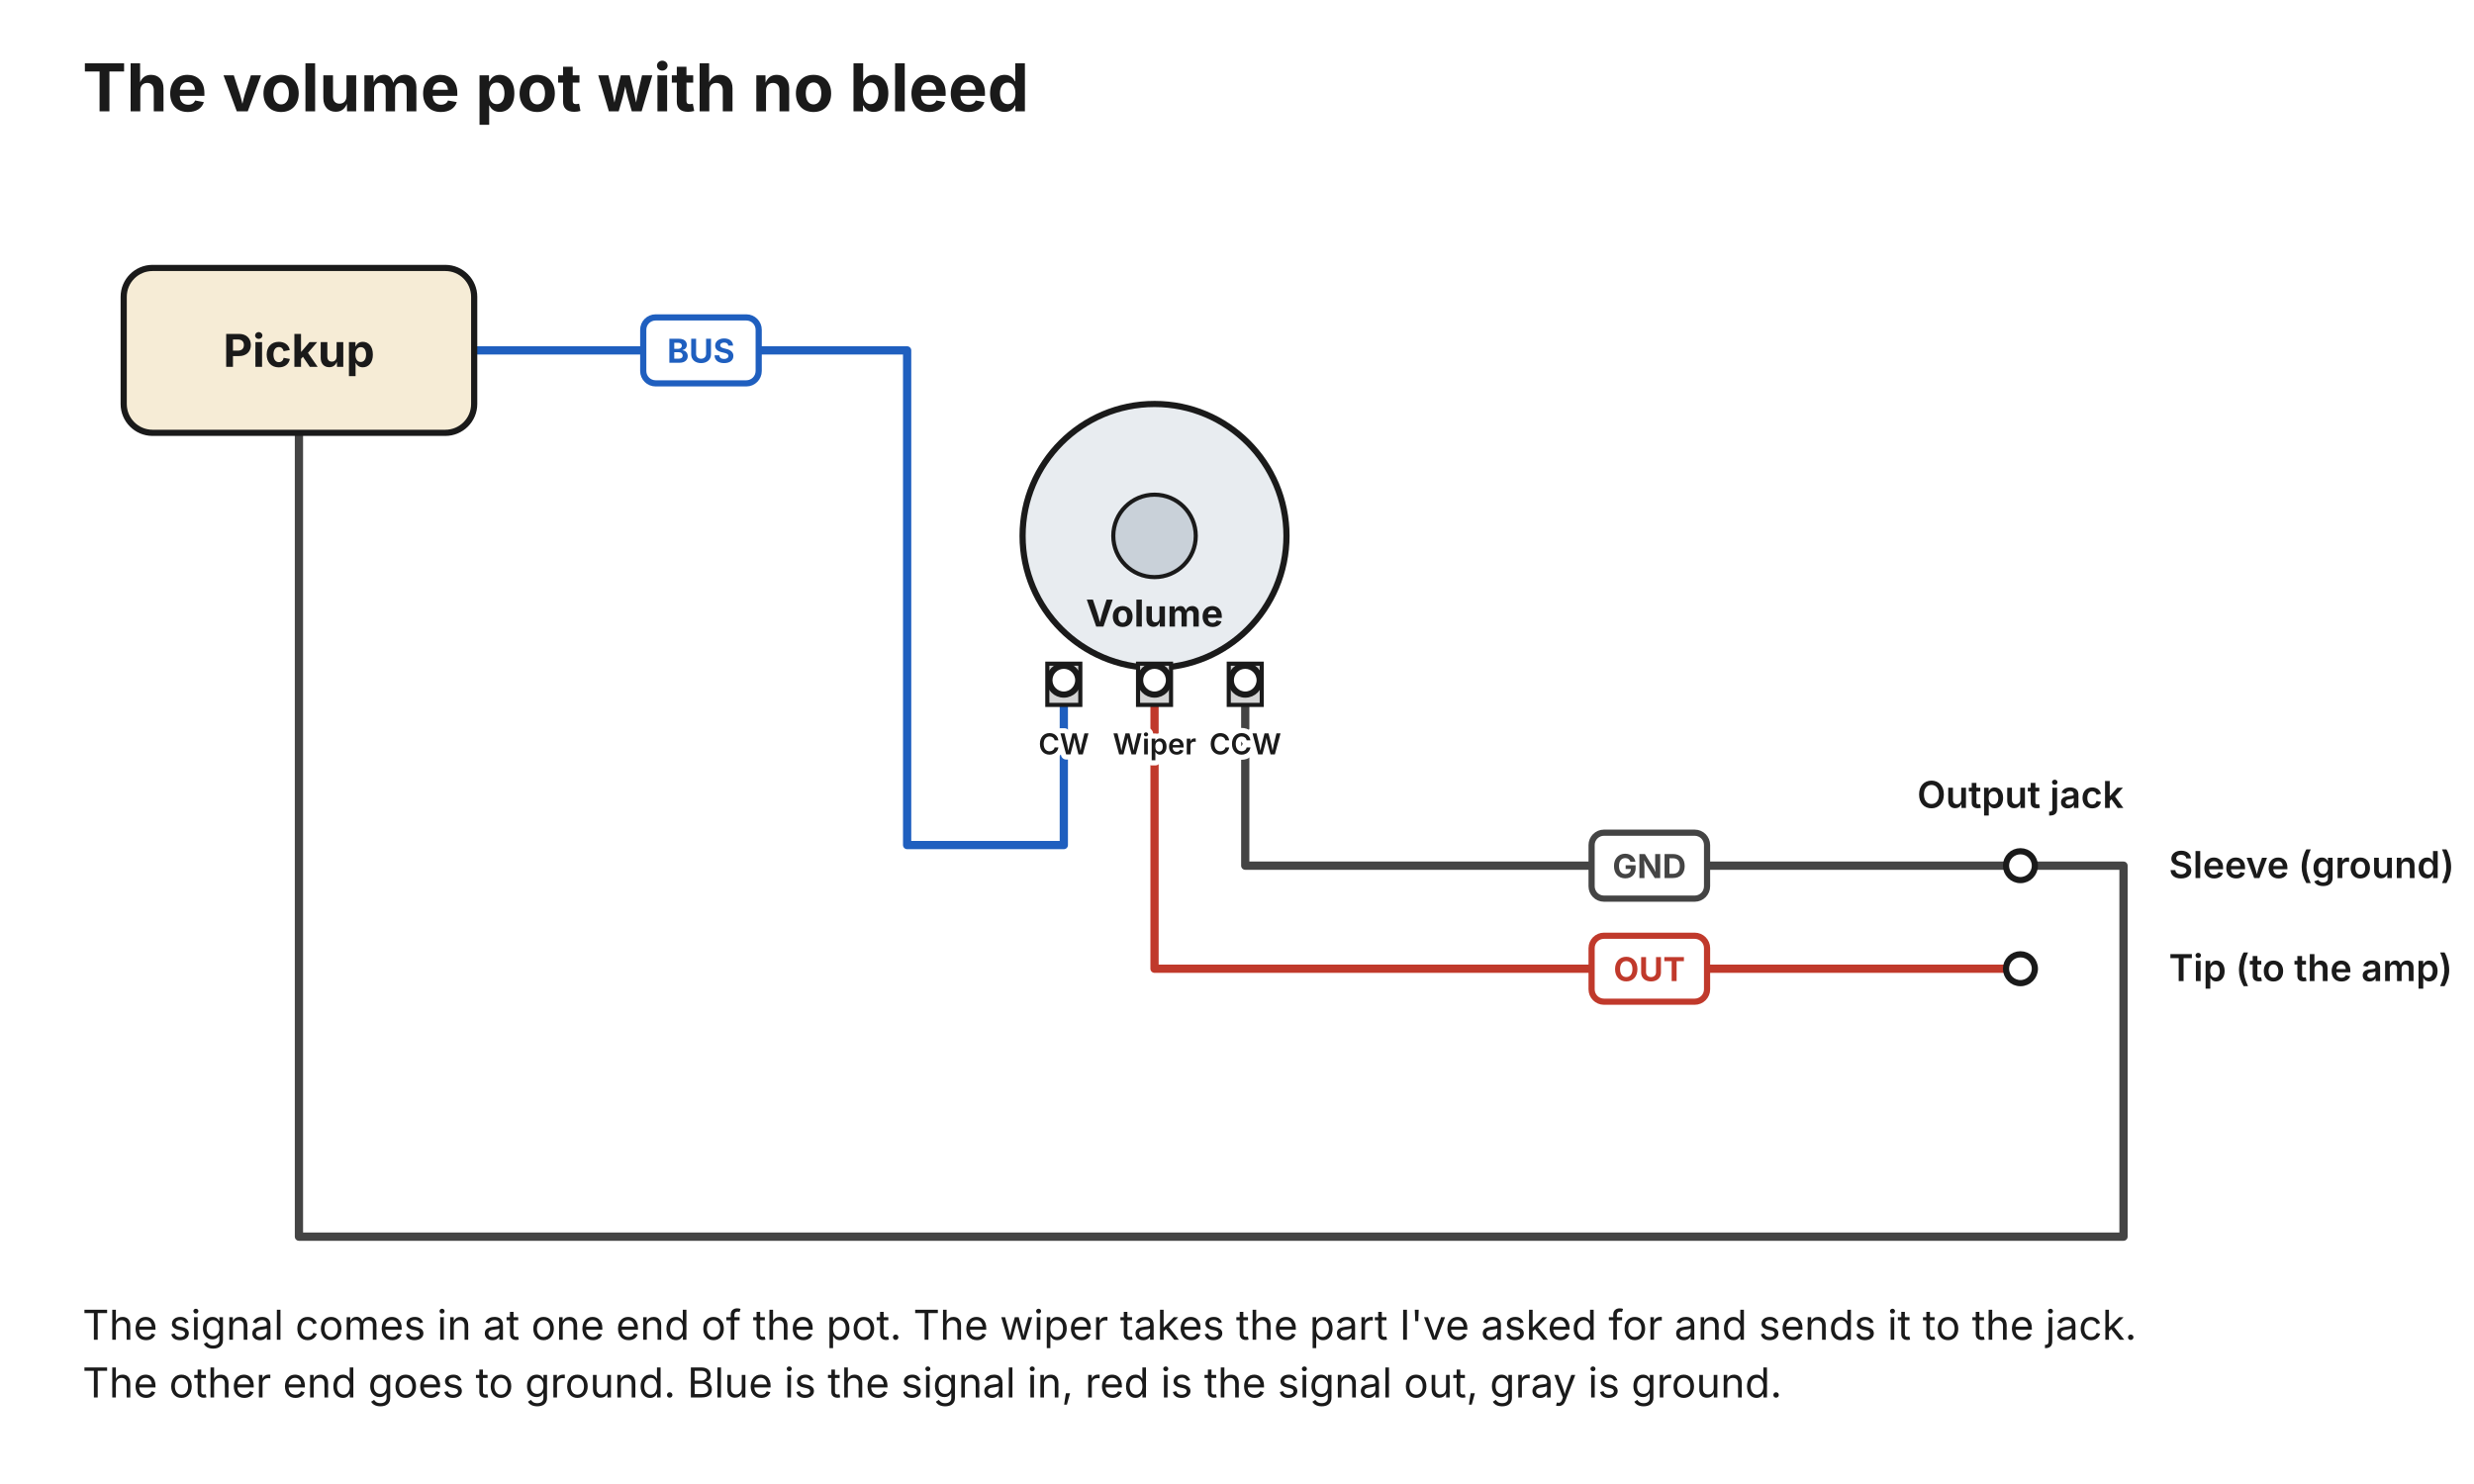
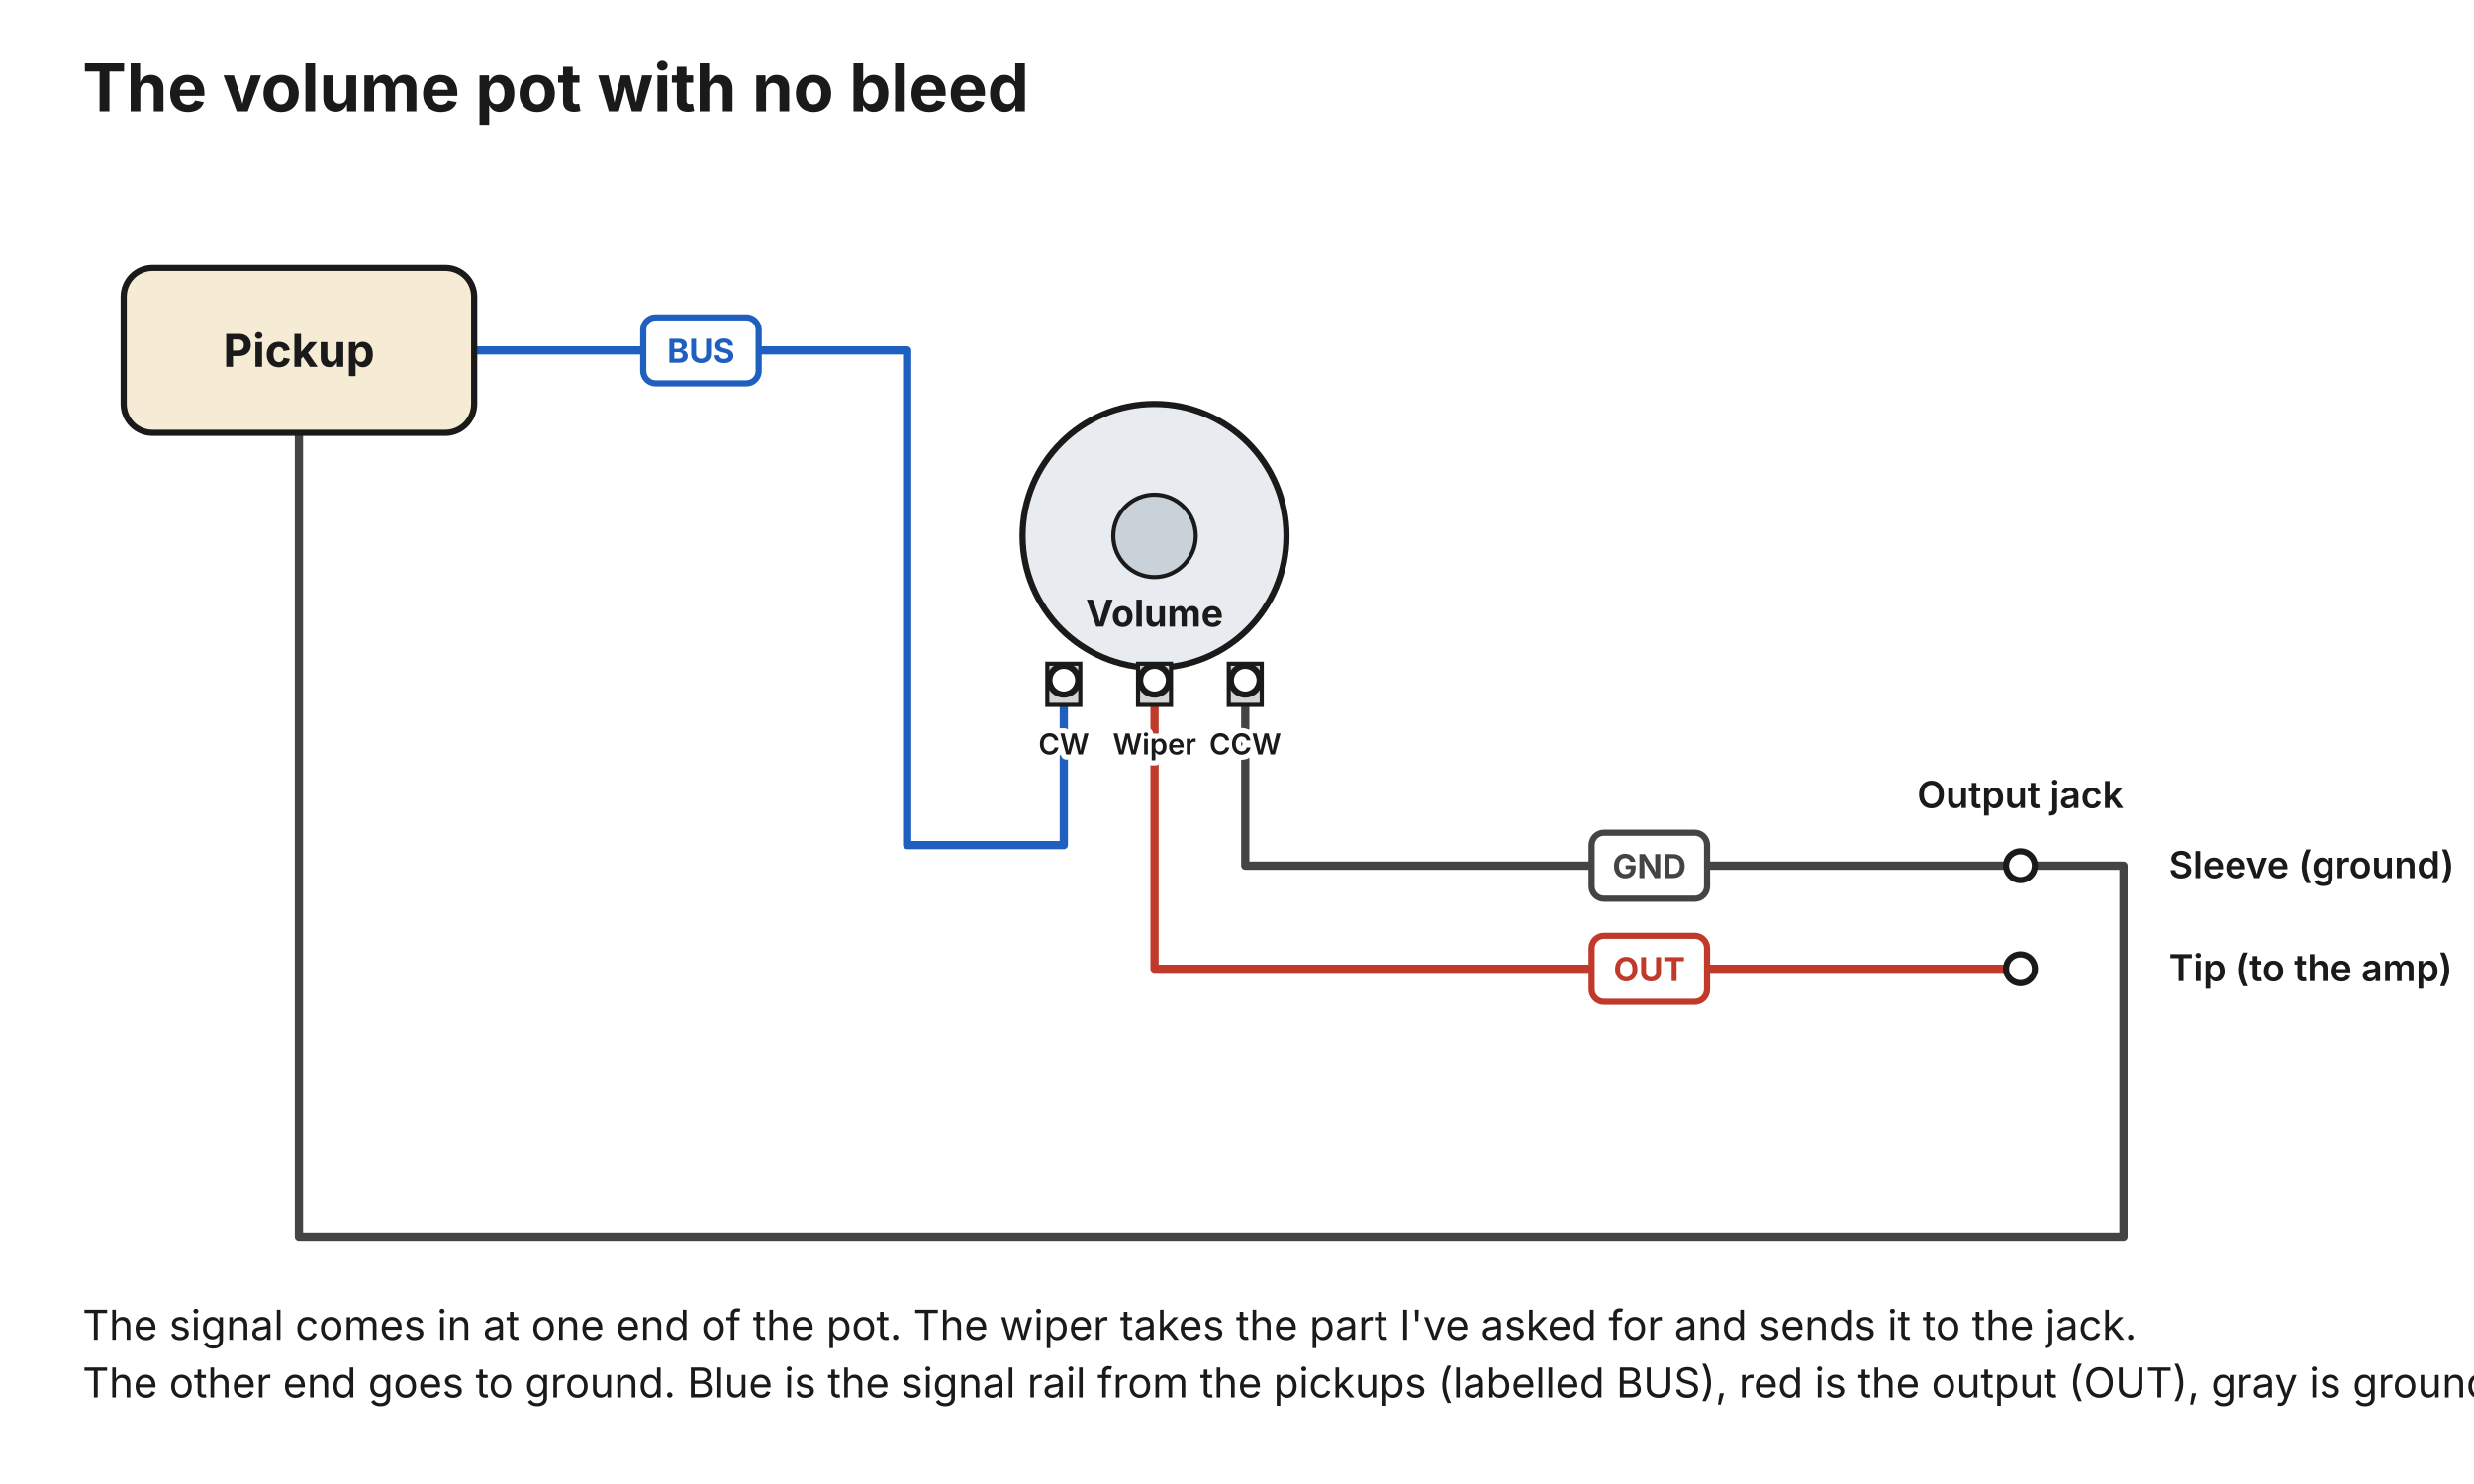
<svg xmlns="http://www.w3.org/2000/svg" viewBox="0 0 1200 720" width="1200" height="720" role="img" aria-label="The volume pot with no bleed">
  <rect width="1200" height="720" fill="#ffffff" />
  <text x="40" y="54" font-size="32" font-weight="700" text-anchor="start" fill="#1a1a1a" font-family="Inter, Helvetica, Arial, sans-serif">The volume pot with no bleed</text>
  <polyline data-wire="1" data-net="BUS" points="230,170 440,170 440,410 516,410 516,330" fill="none" stroke="#1f5fbf" stroke-width="4" stroke-linejoin="round" stroke-linecap="round" />
  <polyline data-wire="1" data-net="OUT" points="560,330 560,470 980,470" fill="none" stroke="#c0392b" stroke-width="4" stroke-linejoin="round" stroke-linecap="round" />
  <polyline data-wire="1" data-net="GND" points="604,330 604,420 980,420" fill="none" stroke="#444444" stroke-width="4" stroke-linejoin="round" stroke-linecap="round" />
  <polyline data-wire="1" data-net="GND" points="145,210 145,600 1030,600 1030,420 980,420" fill="none" stroke="#444444" stroke-width="4" stroke-linejoin="round" stroke-linecap="round" />
  <rect x="60" y="130" width="170" height="80" rx="14" fill="#f6ecd6" stroke="#1a1a1a" stroke-width="3" />
  <text x="145" y="178" font-size="22" font-weight="700" text-anchor="middle" fill="#1a1a1a" font-family="Inter, Helvetica, Arial, sans-serif">Pickup</text>
  <g data-pot="Volume" data-view="rear">
    <circle cx="560" cy="260" r="64" fill="#e8ecf0" stroke="#1a1a1a" stroke-width="3" />
    <circle cx="560" cy="260" r="20" fill="#c9d1d9" stroke="#1a1a1a" stroke-width="2" />
    <rect x="508" y="322" width="16" height="20" fill="#d4d4d4" stroke="#1a1a1a" stroke-width="2" />
    <circle data-terminal="VOL.IN" cx="516" cy="330" r="7" fill="#ffffff" stroke="#1a1a1a" stroke-width="3" />
    <text x="516" y="366" font-size="14" font-weight="600" text-anchor="middle" fill="#1a1a1a" stroke="#ffffff" stroke-width="5" stroke-linejoin="round" paint-order="stroke" font-family="Inter, Helvetica, Arial, sans-serif">CW</text>
    <rect x="552" y="322" width="16" height="20" fill="#d4d4d4" stroke="#1a1a1a" stroke-width="2" />
    <circle data-terminal="VOL.W" cx="560" cy="330" r="7" fill="#ffffff" stroke="#1a1a1a" stroke-width="3" />
    <text x="560" y="366" font-size="14" font-weight="600" text-anchor="middle" fill="#1a1a1a" stroke="#ffffff" stroke-width="5" stroke-linejoin="round" paint-order="stroke" font-family="Inter, Helvetica, Arial, sans-serif">Wiper</text>
    <rect x="596" y="322" width="16" height="20" fill="#d4d4d4" stroke="#1a1a1a" stroke-width="2" />
    <circle data-terminal="VOL.GND" cx="604" cy="330" r="7" fill="#ffffff" stroke="#1a1a1a" stroke-width="3" />
    <text x="604" y="366" font-size="14" font-weight="600" text-anchor="middle" fill="#1a1a1a" stroke="#ffffff" stroke-width="5" stroke-linejoin="round" paint-order="stroke" font-family="Inter, Helvetica, Arial, sans-serif">CCW</text>
    <text x="560" y="304" font-size="18" font-weight="700" text-anchor="middle" fill="#1a1a1a" font-family="Inter, Helvetica, Arial, sans-serif">Volume</text>
  </g>
  <circle data-terminal="JACK.SLV" cx="980" cy="420" r="7" fill="#ffffff" stroke="#1a1a1a" stroke-width="3" />
  <circle data-terminal="JACK.TIP" cx="980" cy="470" r="7" fill="#ffffff" stroke="#1a1a1a" stroke-width="3" />
  <text x="1052" y="426" font-size="18" font-weight="600" text-anchor="start" fill="#1a1a1a" font-family="Inter, Helvetica, Arial, sans-serif">Sleeve (ground)</text>
  <text x="1052" y="476" font-size="18" font-weight="600" text-anchor="start" fill="#1a1a1a" font-family="Inter, Helvetica, Arial, sans-serif">Tip (to the amp)</text>
  <text x="980" y="392" font-size="18" font-weight="600" text-anchor="middle" fill="#1a1a1a" font-family="Inter, Helvetica, Arial, sans-serif">Output jack</text>
  <g data-netlabel="BUS">
    <rect x="312" y="154" width="56" height="32" rx="6" fill="#ffffff" stroke="#1f5fbf" stroke-width="3" />
    <text x="340" y="176" font-size="16" font-weight="700" text-anchor="middle" fill="#1f5fbf" font-family="Inter, Helvetica, Arial, sans-serif">BUS</text>
  </g>
  <g data-netlabel="OUT">
    <rect x="772" y="454" width="56" height="32" rx="6" fill="#ffffff" stroke="#c0392b" stroke-width="3" />
    <text x="800" y="476" font-size="16" font-weight="700" text-anchor="middle" fill="#c0392b" font-family="Inter, Helvetica, Arial, sans-serif">OUT</text>
  </g>
  <g data-netlabel="GND">
    <rect x="772" y="404" width="56" height="32" rx="6" fill="#ffffff" stroke="#444444" stroke-width="3" />
    <text x="800" y="426" font-size="16" font-weight="700" text-anchor="middle" fill="#444444" font-family="Inter, Helvetica, Arial, sans-serif">GND</text>
  </g>
  <text x="40" y="650" font-size="20" font-weight="400" text-anchor="start" fill="#1a1a1a" font-family="Inter, Helvetica, Arial, sans-serif">The signal comes in at one end of the pot. The wiper takes the part I've asked for and sends it to the jack.</text>
-   <text x="40" y="678" font-size="20" font-weight="400" text-anchor="start" fill="#1a1a1a" font-family="Inter, Helvetica, Arial, sans-serif">The other end goes to ground. Blue is the signal in, red is the signal out, gray is ground.</text>
+   <text x="40" y="678" font-size="20" font-weight="400" text-anchor="start" fill="#1a1a1a" font-family="Inter, Helvetica, Arial, sans-serif">The other end goes to ground. Blue is the signal rail from the pickups (labelled BUS), red is the output (OUT), gray is ground (GND).</text>
</svg>
